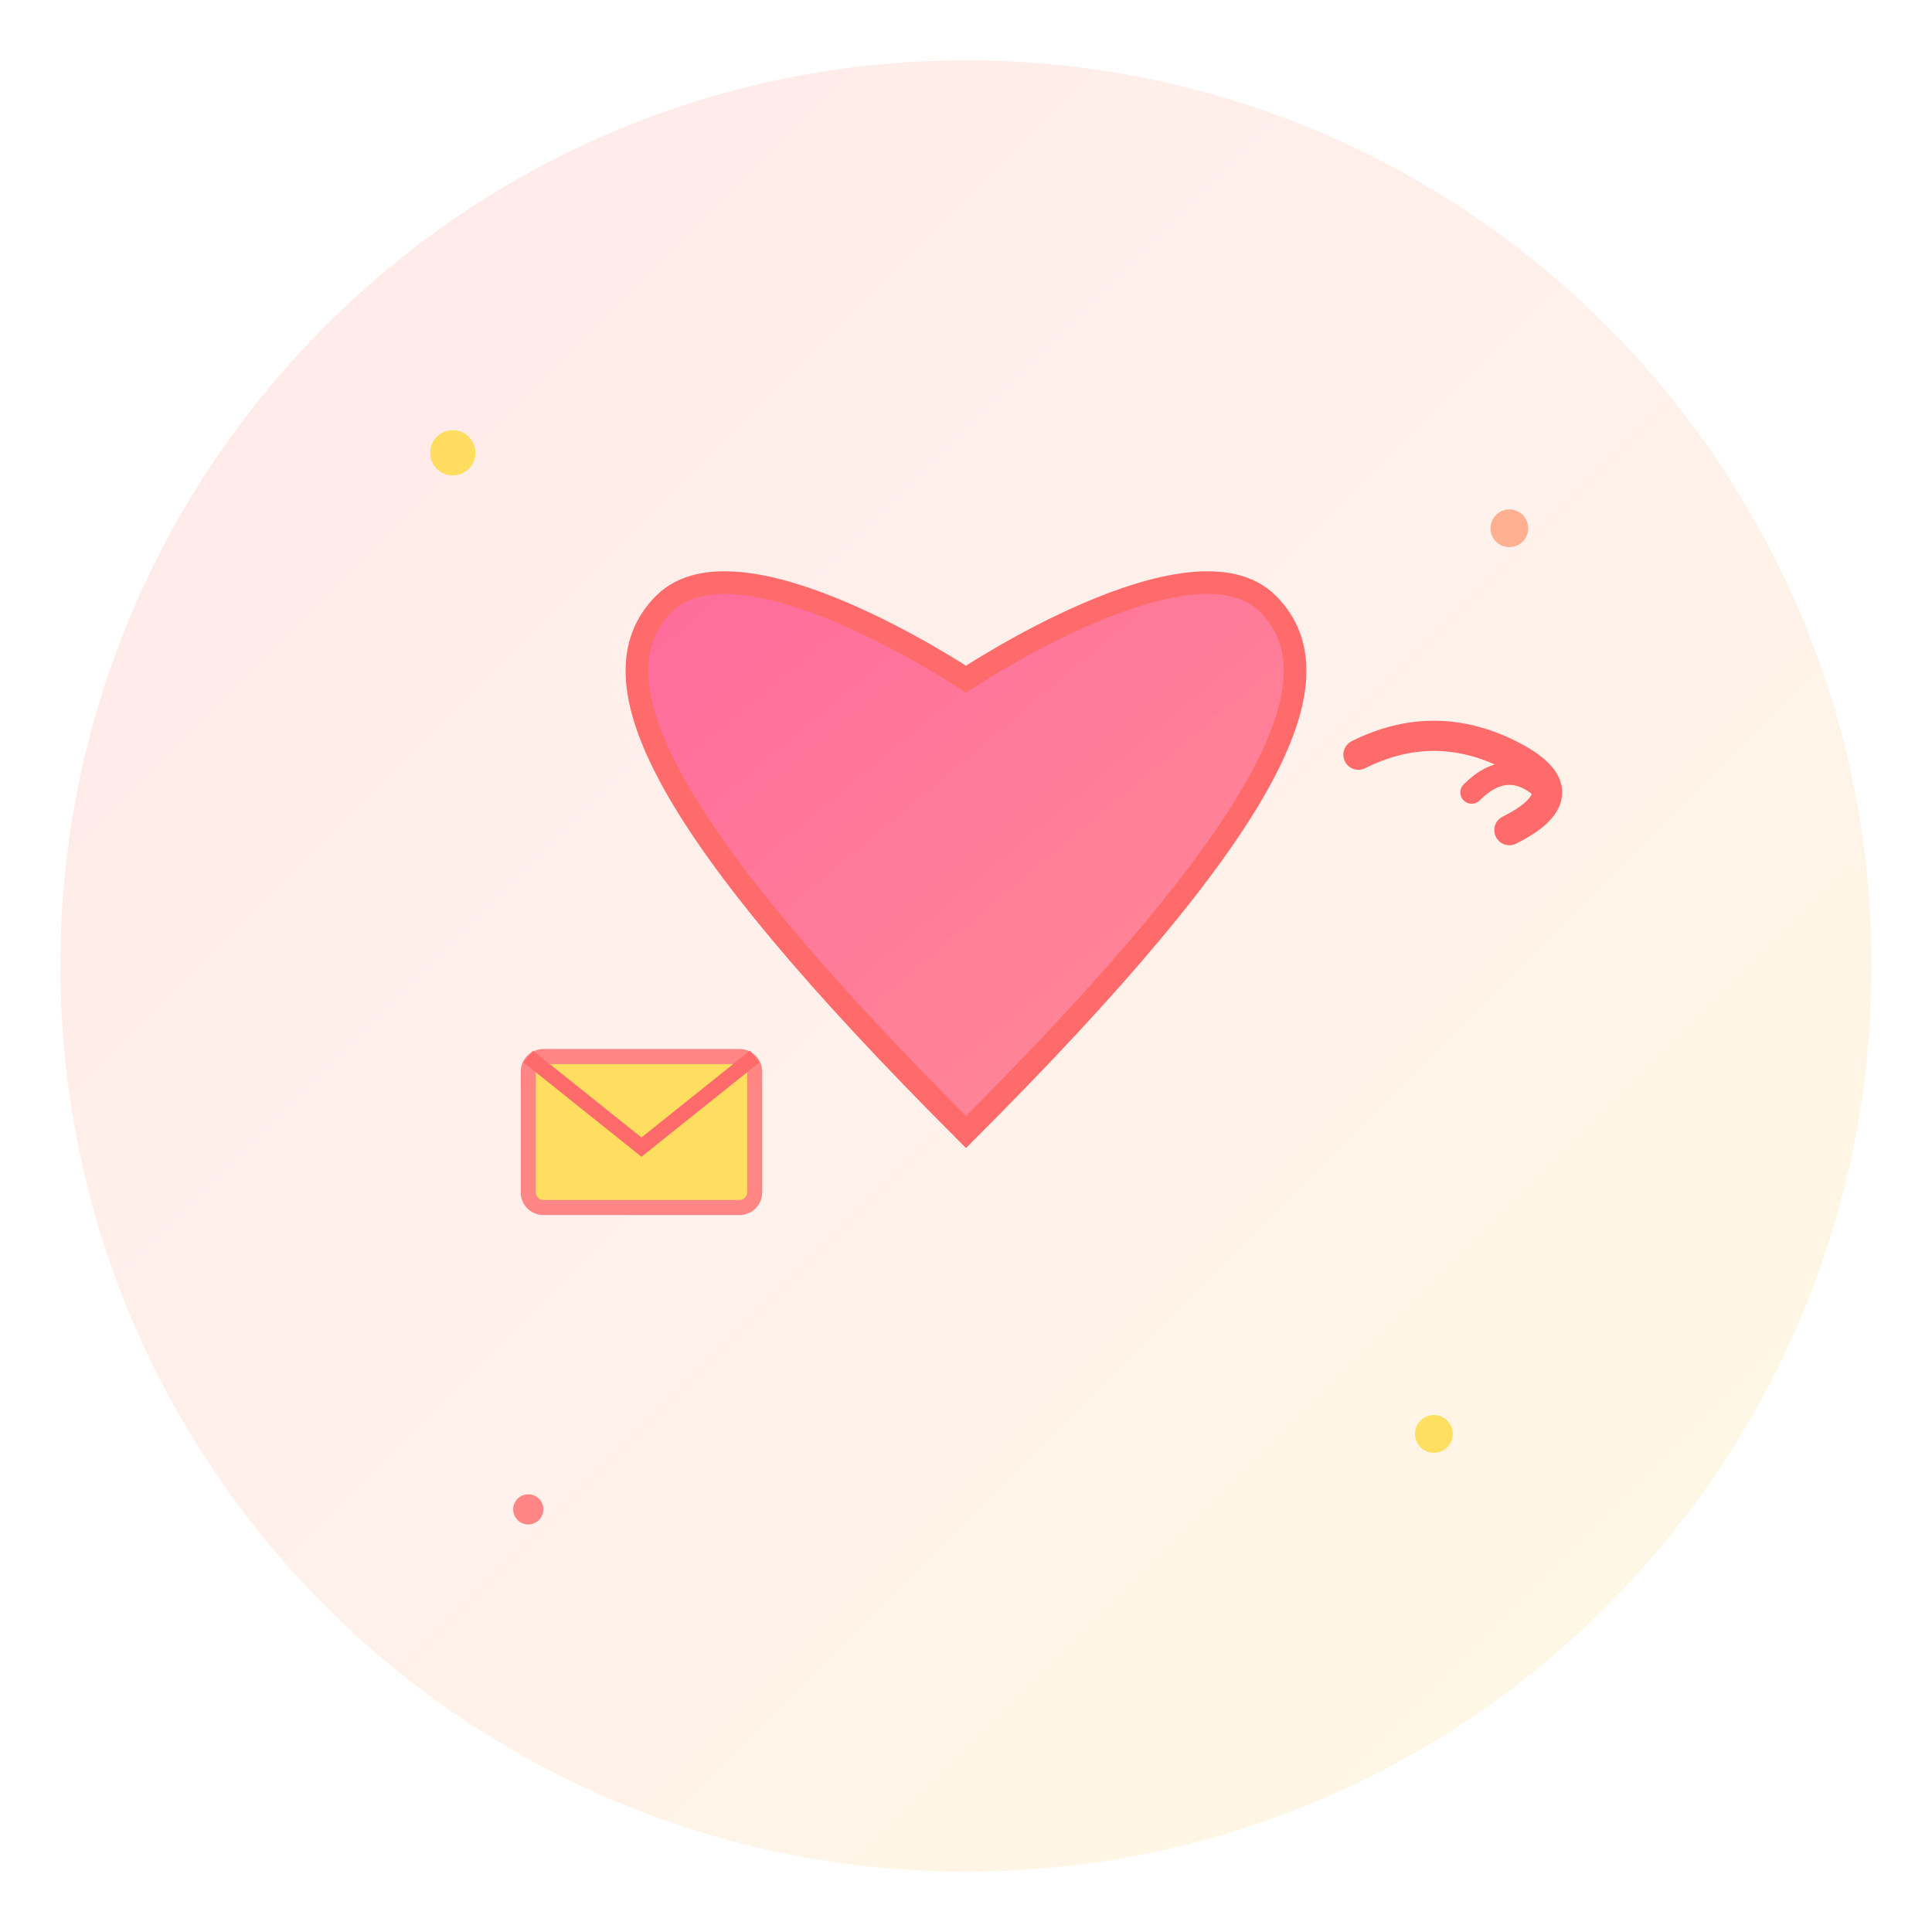
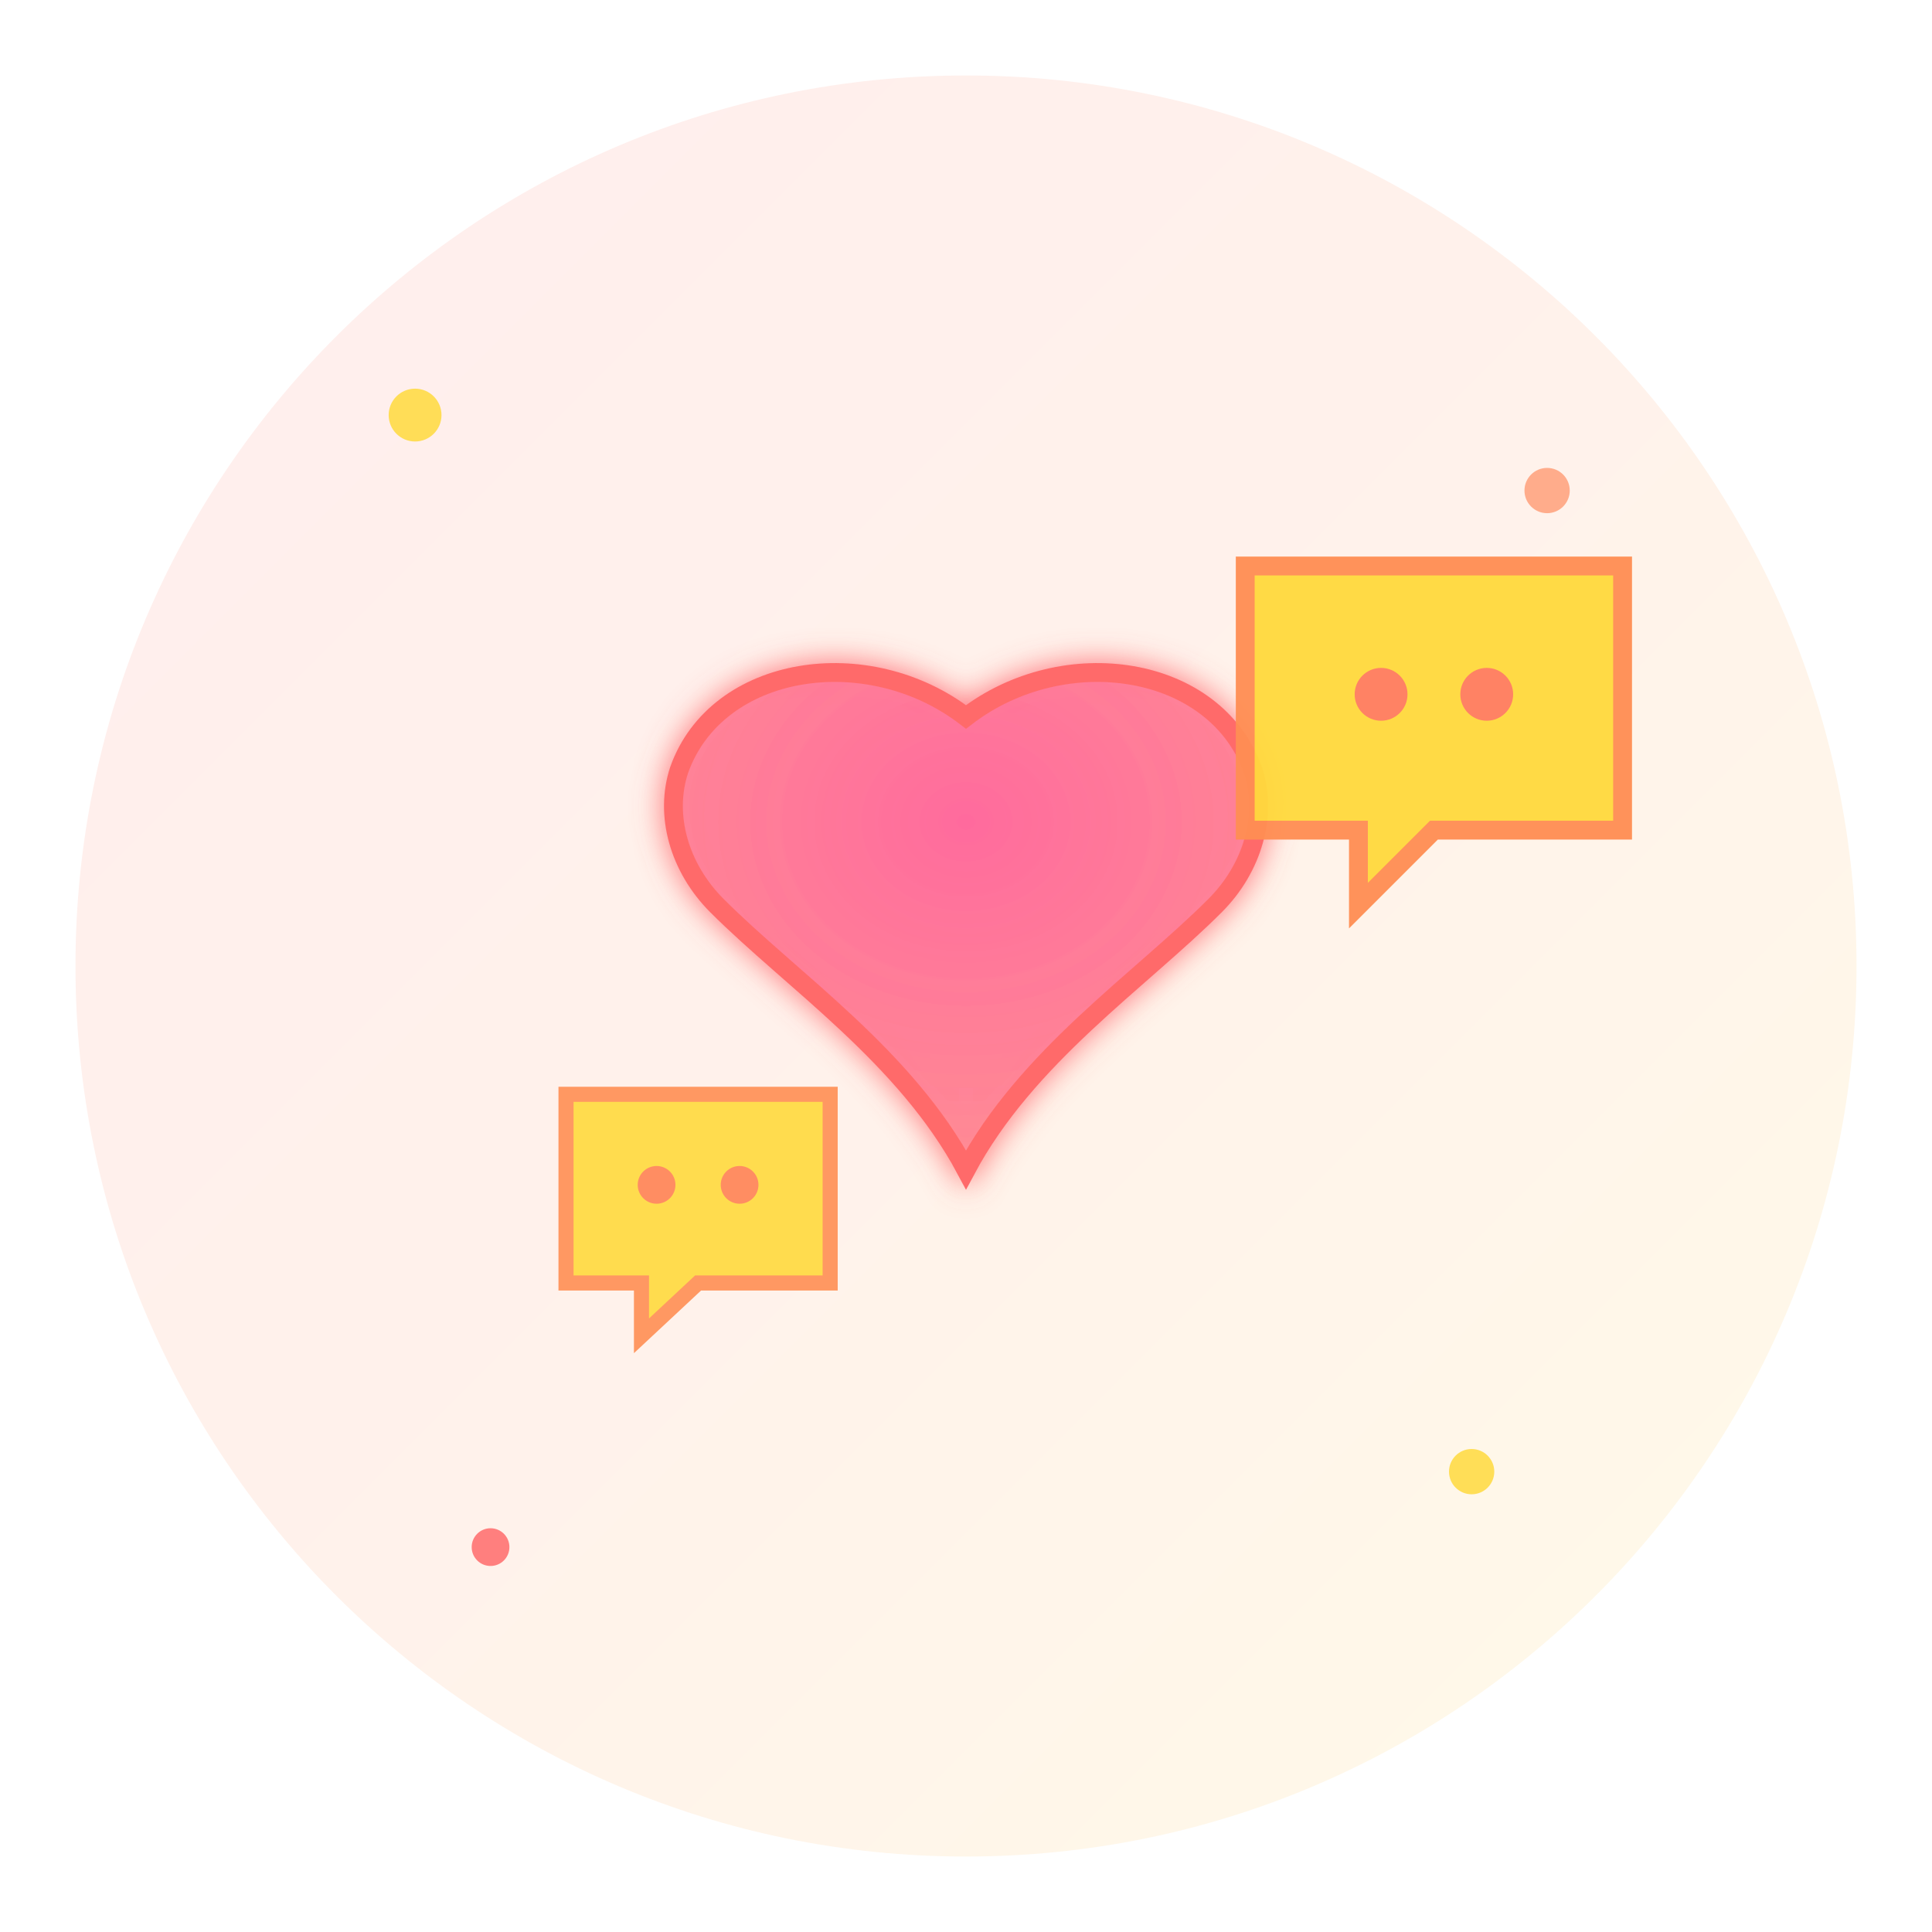
<svg xmlns="http://www.w3.org/2000/svg" width="256" height="256" viewBox="0 0 256 256">
  <defs>
    <linearGradient id="warmGradient" x1="0%" y1="0%" x2="100%" y2="100%">
      <stop offset="0%" style="stop-color:#FF6B6B;stop-opacity:1" />
-       <stop offset="50%" style="stop-color:#FFA07A;stop-opacity:1" />
+       <stop offset="50%" style="stop-color:#FF8E53;stop-opacity:1" />
      <stop offset="100%" style="stop-color:#FFD93D;stop-opacity:1" />
    </linearGradient>
-     <linearGradient id="heartGradient" x1="0%" y1="0%" x2="100%" y2="100%">
+     <radialGradient id="heartGradient" cx="50%" cy="30%" r="70%">
      <stop offset="0%" style="stop-color:#FF6B9D;stop-opacity:1" />
-       <stop offset="100%" style="stop-color:#FF8C94;stop-opacity:1" />
-     </linearGradient>
+       <stop offset="100%" style="stop-color:#FF8C94;stop-opacity:0.9" />
+     </radialGradient>
+     <filter id="glow">
+       <feGaussianBlur stdDeviation="2" result="coloredBlur" />
+       <feMerge>
+         <feMergeNode in="coloredBlur" />
+         <feMergeNode in="SourceGraphic" />
+       </feMerge>
+     </filter>
  </defs>
-   <circle cx="128" cy="128" r="120" fill="url(#warmGradient)" opacity="0.15" />
-   <path d="M 128 90 C 128 90, 98 70, 88 80 C 78 90, 88 110, 128 150 C 168 110, 178 90, 168 80 C 158 70, 128 90, 128 90 Z" fill="url(#heartGradient)" stroke="#FF6B6B" stroke-width="3" />
-   <path d="M 180 100 Q 190 95, 200 100 Q 210 105, 200 110" stroke="#FF6B6B" stroke-width="4" fill="none" stroke-linecap="round" />
-   <path d="M 195 105 Q 200 100, 205 105" stroke="#FF6B6B" stroke-width="3" fill="none" stroke-linecap="round" />
-   <g transform="translate(70, 140)">
-     <rect x="0" y="0" width="30" height="20" rx="2" fill="#FFD93D" opacity="0.8" stroke="#FF6B6B" stroke-width="2" />
-     <path d="M 0 0 L 15 12 L 30 0" stroke="#FF6B6B" stroke-width="2" fill="none" />
+   <circle cx="128" cy="128" r="118" fill="url(#warmGradient)" opacity="0.12" />
+   <path d="M 128 95             C 115 85, 95 88, 90 102             C 88 108, 90 115, 95 120             C 105 130, 120 140, 128 155             C 136 140, 151 130, 161 120             C 166 115, 168 108, 166 102             C 161 88, 141 85, 128 95 Z" fill="url(#heartGradient)" stroke="#FF6B6B" stroke-width="2.5" filter="url(#glow)" />
+   <g transform="translate(75, 145)">
+     <path d="M 0 0 L 35 0 L 35 25 L 17.5 25 L 10 32 L 10 25 L 0 25 Z" fill="#FFD93D" opacity="0.9" stroke="#FF8E53" stroke-width="2" rx="3" />
+     <circle cx="12" cy="12" r="2.5" fill="#FF6B6B" opacity="0.7" />
+     <circle cx="23" cy="12" r="2.5" fill="#FF6B6B" opacity="0.7" />
  </g>
-   <circle cx="60" cy="60" r="3" fill="#FFD93D" opacity="0.8" />
-   <circle cx="200" cy="70" r="2.5" fill="#FFA07A" opacity="0.8" />
-   <circle cx="70" cy="200" r="2" fill="#FF6B6B" opacity="0.8" />
-   <circle cx="190" cy="190" r="2.5" fill="#FFD93D" opacity="0.8" />
+   <g transform="translate(165, 75)">
+     <path d="M 0 0 L 50 0 L 50 35 L 25 35 L 15 45 L 15 35 L 0 35 Z" fill="#FFD93D" opacity="0.95" stroke="#FF8E53" stroke-width="2.5" rx="4" />
+     <circle cx="18" cy="17" r="3.5" fill="#FF6B6B" opacity="0.8" />
+     <circle cx="32" cy="17" r="3.5" fill="#FF6B6B" opacity="0.8" />
+   </g>
+   <g opacity="0.85">
+     <circle cx="55" cy="55" r="3.5" fill="#FFD93D">
+       <animate attributeName="opacity" values="0.6;1;0.6" dur="2s" repeatCount="indefinite" />
+     </circle>
+     <circle cx="205" cy="65" r="3" fill="#FFA07A">
+       <animate attributeName="opacity" values="0.7;1;0.7" dur="2.5s" repeatCount="indefinite" />
+     </circle>
+     <circle cx="65" cy="205" r="2.5" fill="#FF6B6B">
+       <animate attributeName="opacity" values="0.6;1;0.6" dur="2.2s" repeatCount="indefinite" />
+     </circle>
+     <circle cx="195" cy="195" r="3" fill="#FFD93D">
+       <animate attributeName="opacity" values="0.7;1;0.7" dur="2.8s" repeatCount="indefinite" />
+     </circle>
+   </g>
</svg>
